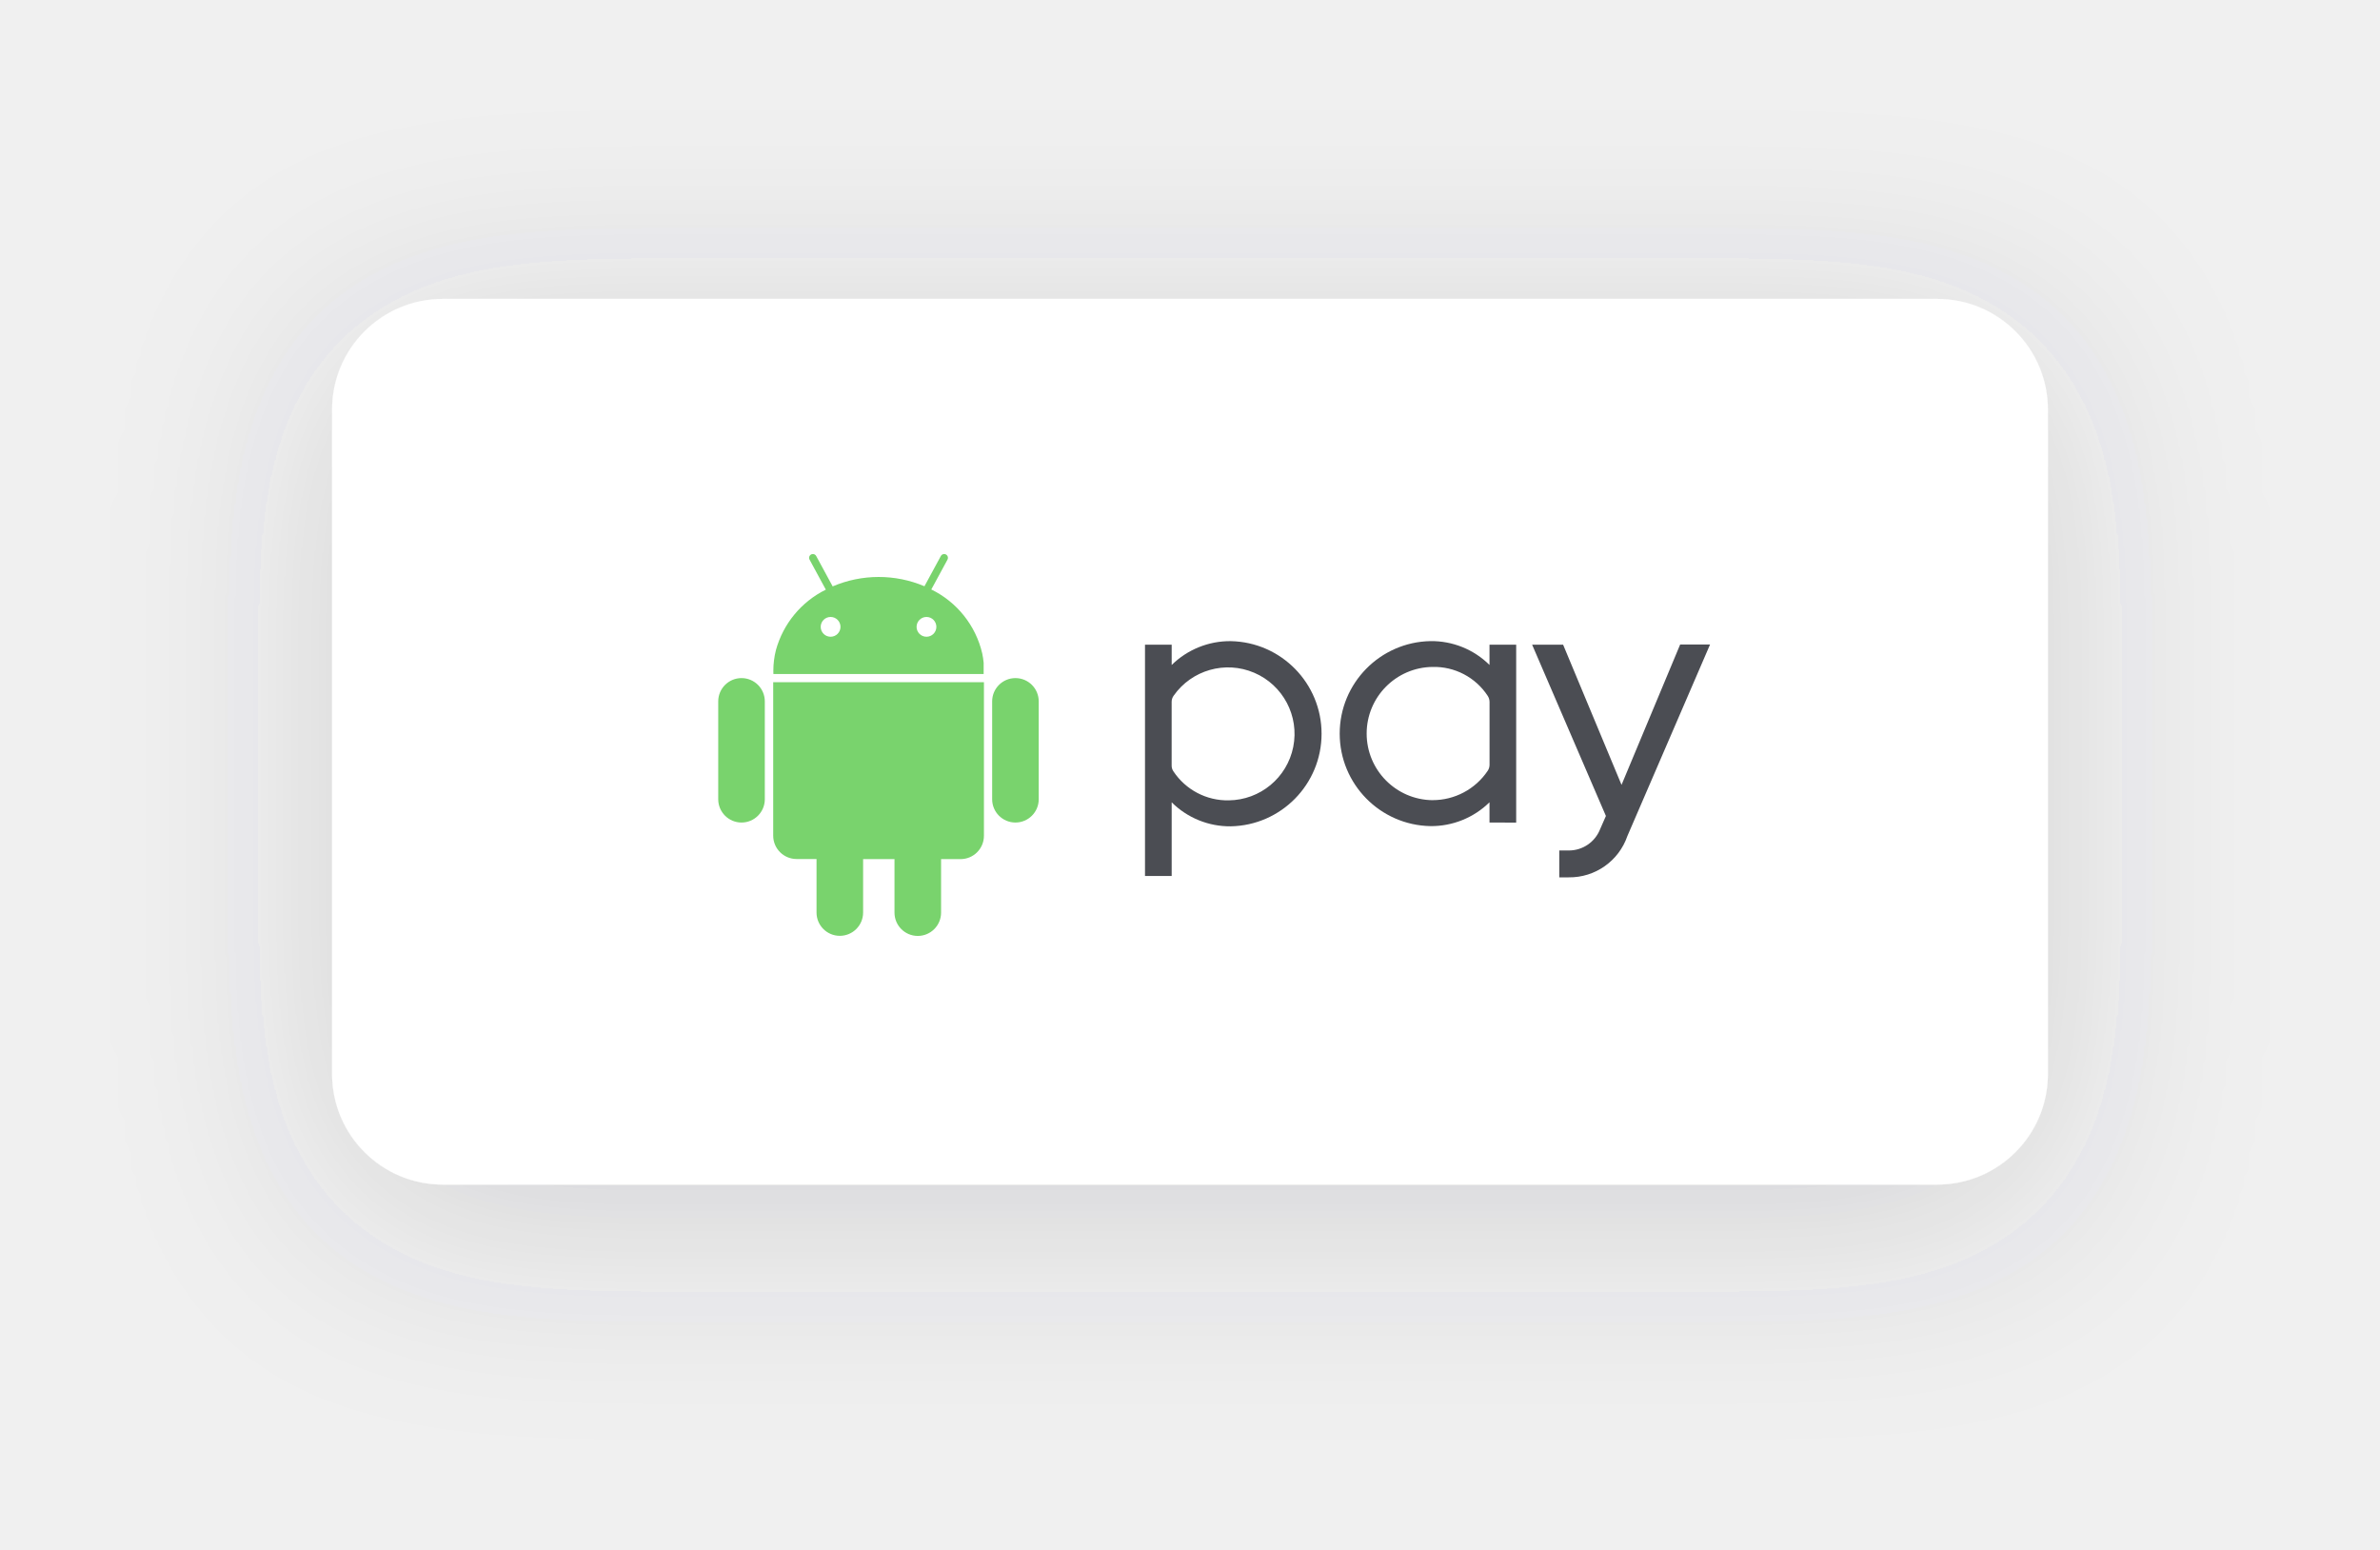
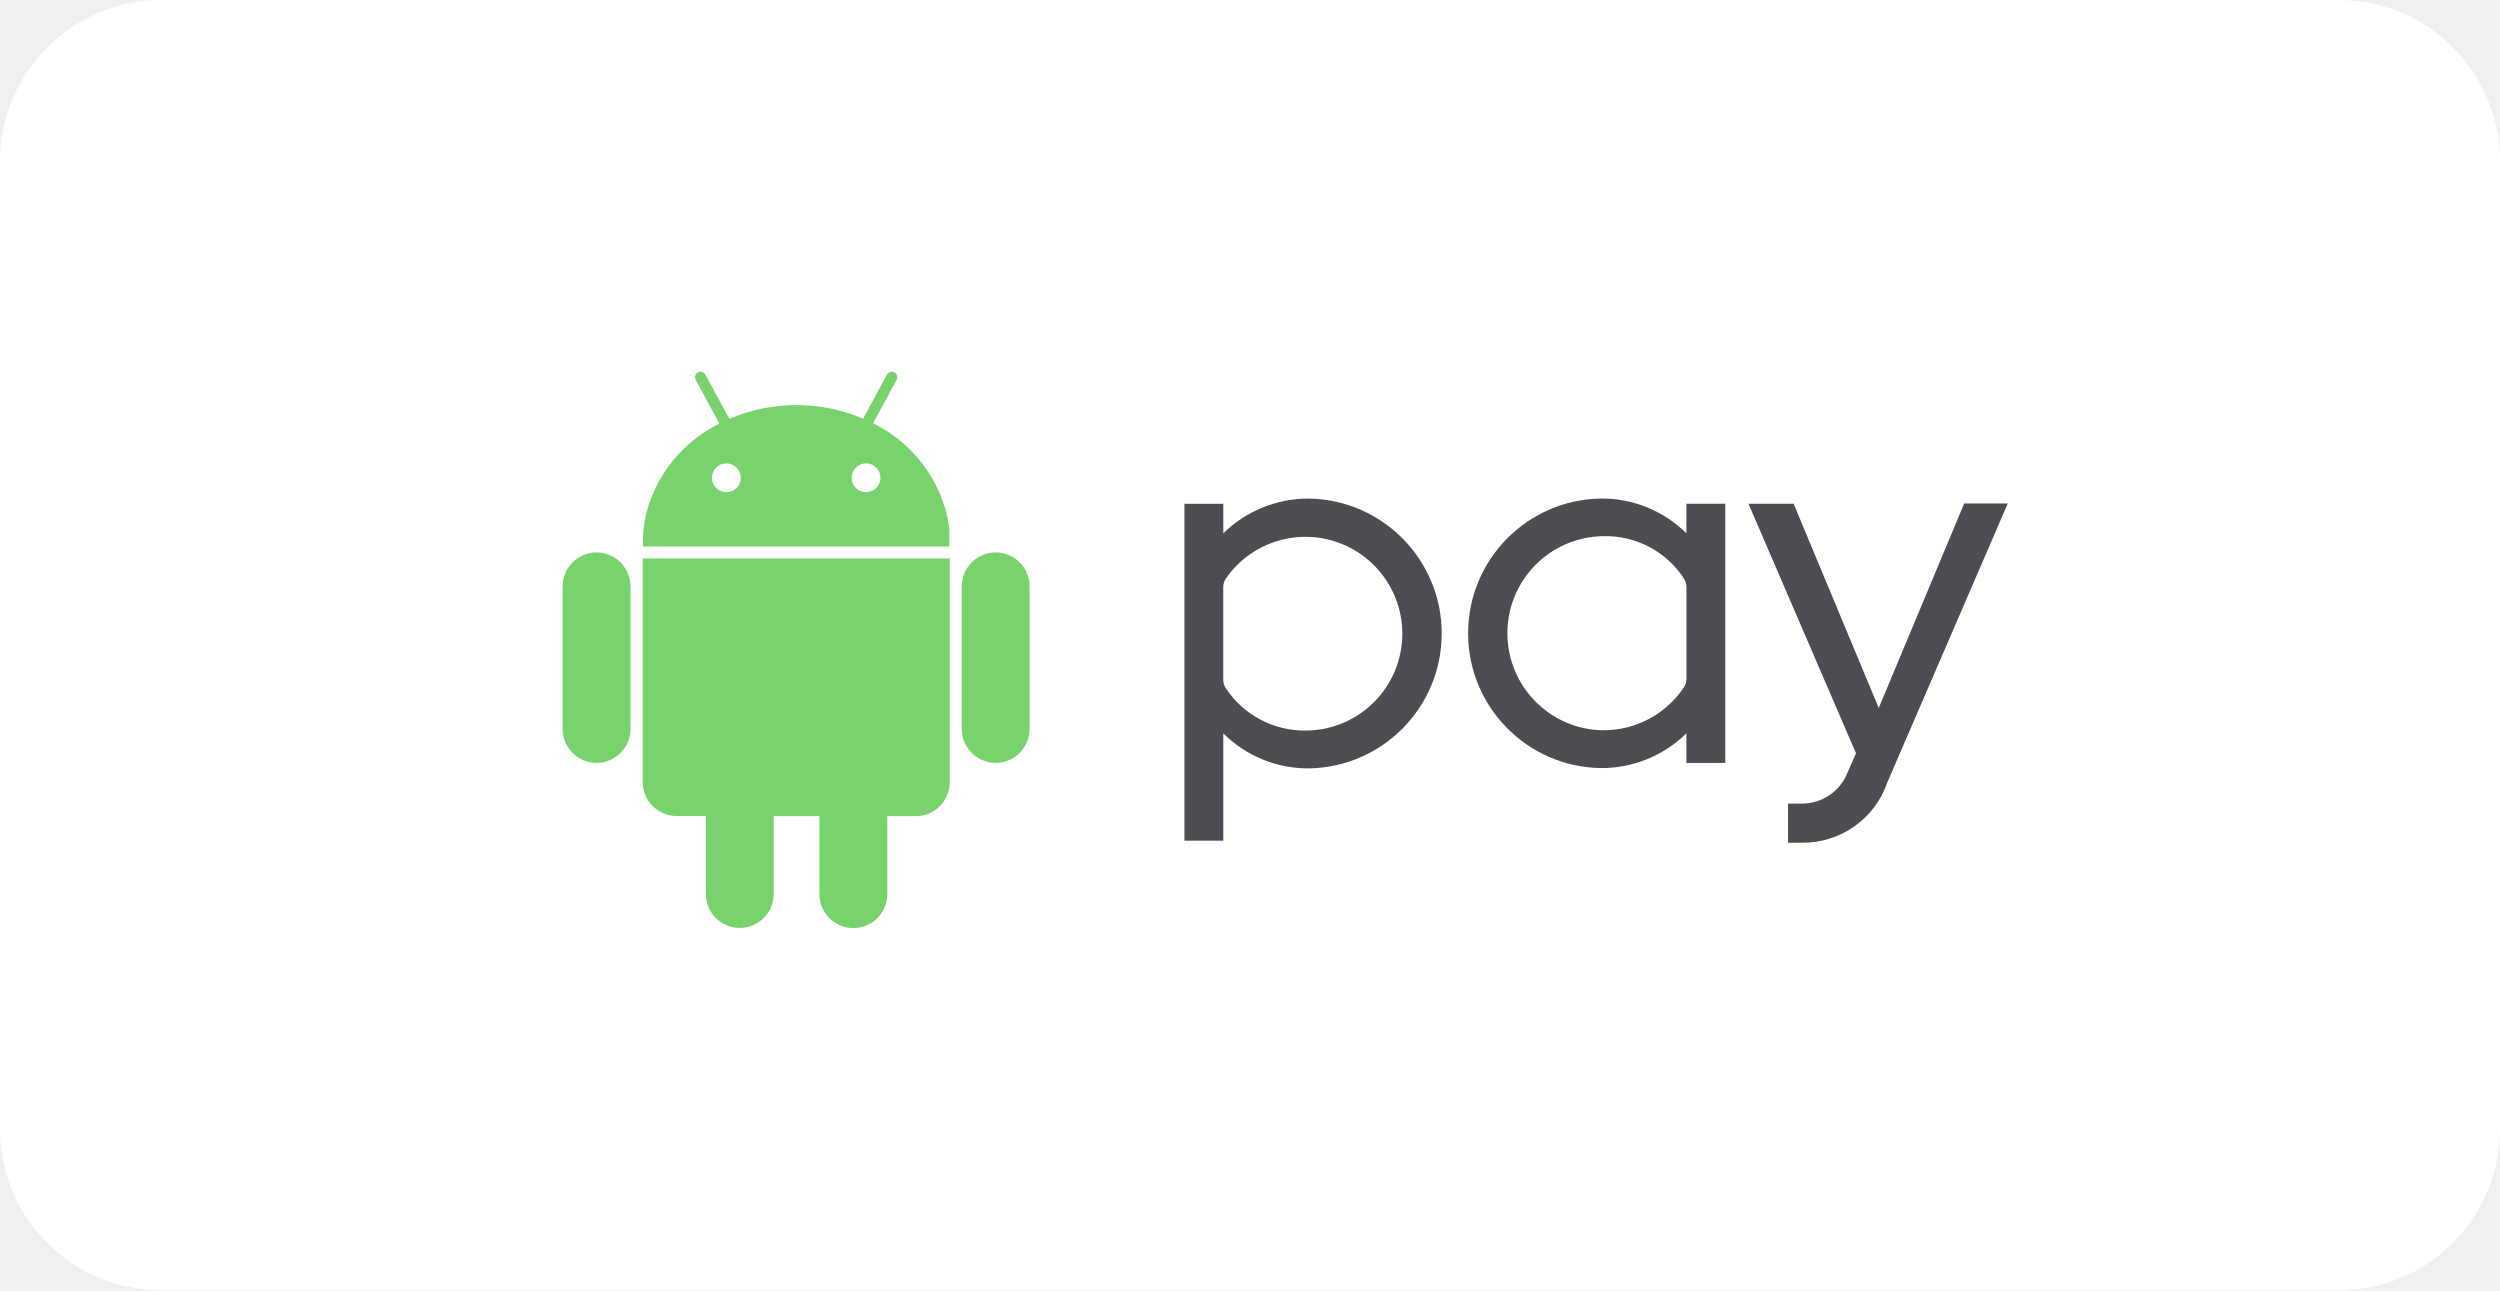
- <svg xmlns="http://www.w3.org/2000/svg" viewBox="0 0 215 139.999">
+ <svg xmlns="http://www.w3.org/2000/svg" viewBox="0 0 155 79.999">
  <defs>
    <style>
      .cls-1 {
        fill: #fff;
      }

      .cls-2 {
        fill: #79d36d;
      }

      .cls-3 {
        fill: #4b4d53;
      }
- 
-       .cls-4 {
-         filter: url(#Rectangle_14);
-       }
    </style>
-     <filter id="Rectangle_14" x="0" y="0" width="215" height="139.999" filterUnits="userSpaceOnUse">
-       <feOffset dy="3" input="SourceAlpha" />
-       <feGaussianBlur stdDeviation="10" result="blur" />
-       <feFlood flood-color="#47494d" flood-opacity="0.161" />
-       <feComposite operator="in" in2="blur" />
-       <feComposite in="SourceGraphic" />
-     </filter>
  </defs>
-   <g id="android" transform="translate(-380 -2145)">
-     <g class="cls-4" transform="matrix(1, 0, 0, 1, 380, 2145)">
-       <rect id="Rectangle_14-2" data-name="Rectangle 14" class="cls-1" width="155" height="79.999" rx="10" transform="translate(30 27)" />
-     </g>
+   <g id="android" transform="translate(-410 -2172)">
+     <rect id="Rectangle_14" data-name="Rectangle 14" class="cls-1" width="155" height="79.999" rx="10" transform="translate(410 2172)" />
    <g id="Group_10" data-name="Group 10" transform="translate(444.882 2195.065)">
      <g id="Android_Pay_logo">
        <g id="g3337">
          <path id="path3352" class="cls-2" d="M1018.163,944.52h-.1v13.871a2.11,2.11,0,0,0,2.1,2.1h1.814v4.834a2.1,2.1,0,0,0,4.208,0V960.5h2.835v4.834a2.1,2.1,0,0,0,4.208,0V960.5H1035a2.11,2.11,0,0,0,2.1-2.1V944.52Zm4.191-5a.894.894,0,1,0,.894-.894A.894.894,0,0,0,1022.354,939.523Zm8.661,0a.894.894,0,1,0,.894-.894A.894.894,0,0,0,1031.016,939.523Zm-12.933,4.261c0-.1-.006-.192-.006-.289a7.618,7.618,0,0,1,.234-1.877,8.643,8.643,0,0,1,4.507-5.456l-1.46-2.694a.342.342,0,1,1,.6-.326l1.477,2.726a10.6,10.6,0,0,1,8.293-.012l1.471-2.714a.342.342,0,1,1,.6.326l-1.453,2.679a8.6,8.6,0,0,1,4.6,5.771,7.479,7.479,0,0,1,.13.851v1.014Zm23.968,2.472a2.1,2.1,0,0,0-4.208,0v8.838a2.1,2.1,0,0,0,4.208,0Zm-24.745,0v8.838a2.1,2.1,0,0,1-4.208,0v-8.838a2.1,2.1,0,0,1,4.208,0" transform="translate(-1013.097 -932.963)" />
          <path id="path3354" class="cls-3" d="M1034.639,1059.013h-2.715l-5.9,14.124h1.205l-5.88-14.108h-2.8l6.667,15.474-.53,1.205a3.028,3.028,0,0,1-2.8,1.912h-.884v2.427h.852a5.534,5.534,0,0,0,5.3-3.728l7.471-17.306ZM1017.11,1075.1V1059.03h-2.41v1.832a7.443,7.443,0,0,0-5.334-2.154,8.357,8.357,0,0,0,0,16.711,7.512,7.512,0,0,0,5.334-2.153v1.832Zm-7.567-2.024a6.018,6.018,0,0,1,0-12.035,5.784,5.784,0,0,1,5,2.619,1.028,1.028,0,0,1,.161.531v5.7a.971.971,0,0,1-.176.547,5.986,5.986,0,0,1-4.981,2.635Zm-23.554,6.845v-6.652a7.457,7.457,0,0,0,5.334,2.169,8.365,8.365,0,0,0,0-16.727,7.51,7.51,0,0,0-5.334,2.154v-1.832h-2.41v20.888h2.41Zm5.158-6.829a5.86,5.86,0,0,1-5-2.619.894.894,0,0,1-.161-.531v-5.768a.944.944,0,0,1,.177-.53,6.005,6.005,0,1,1,4.981,9.448h0" transform="translate(-945.026 -1050.863)" />
        </g>
      </g>
    </g>
  </g>
</svg>
